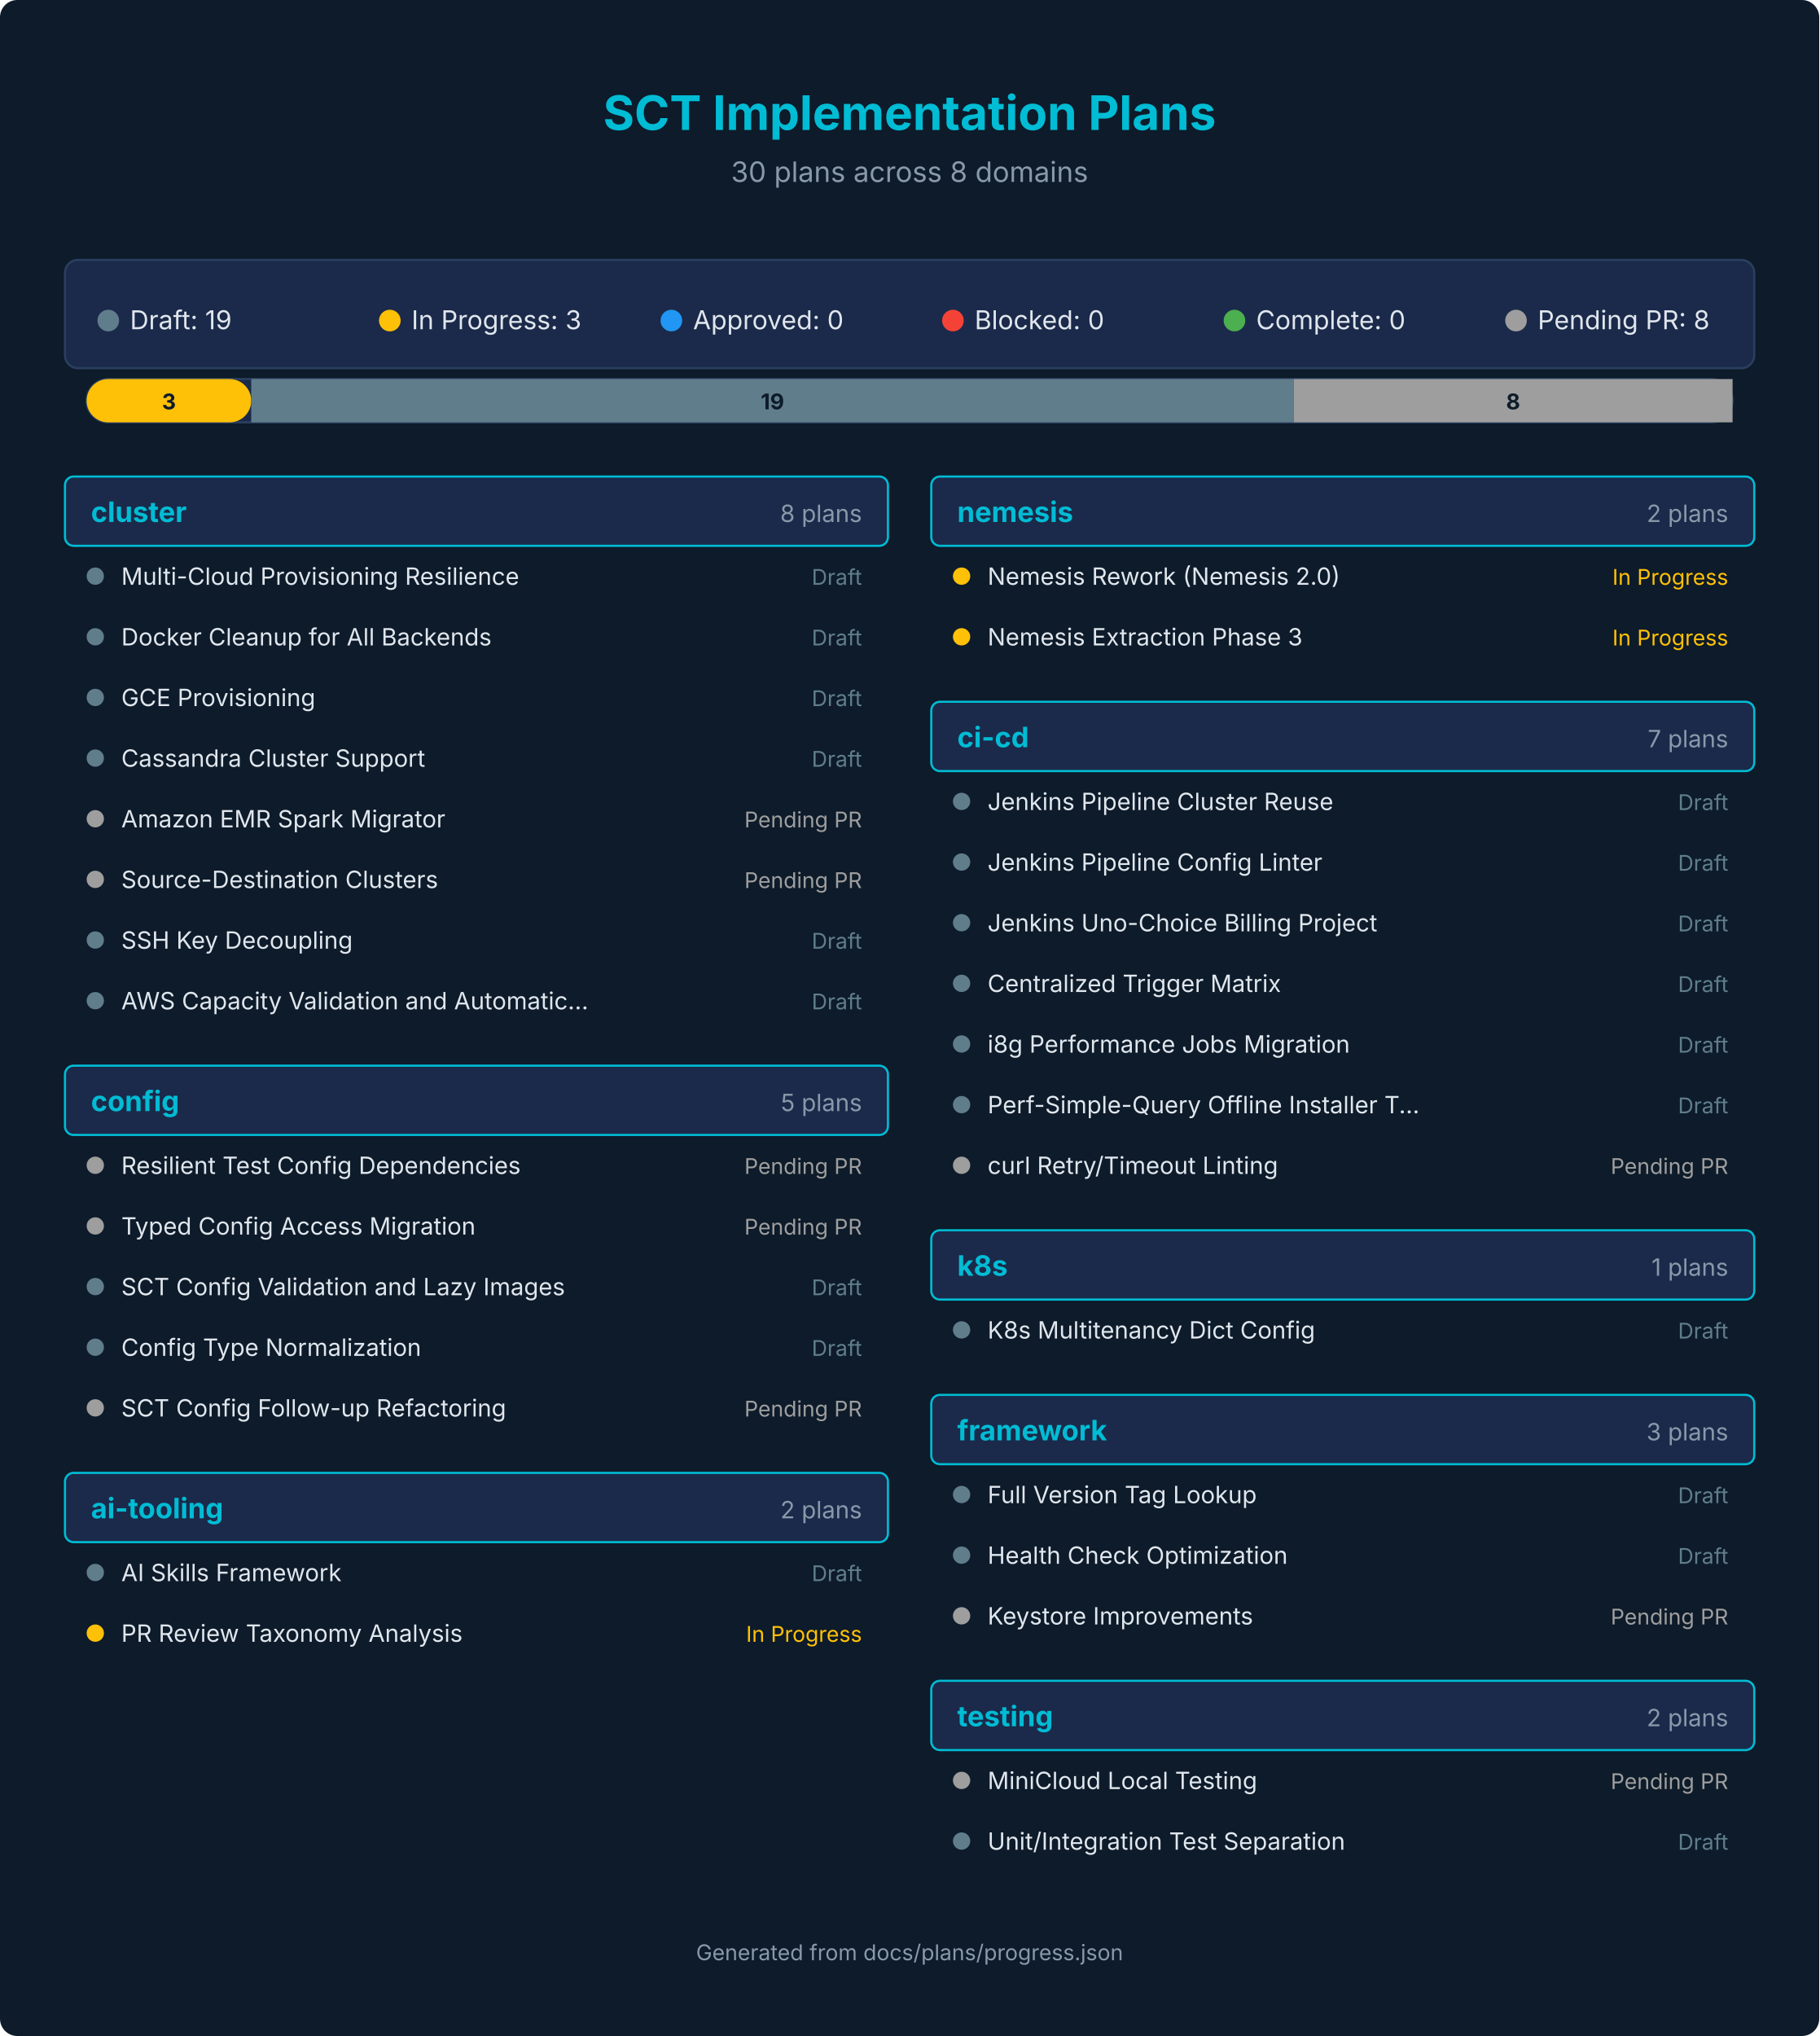
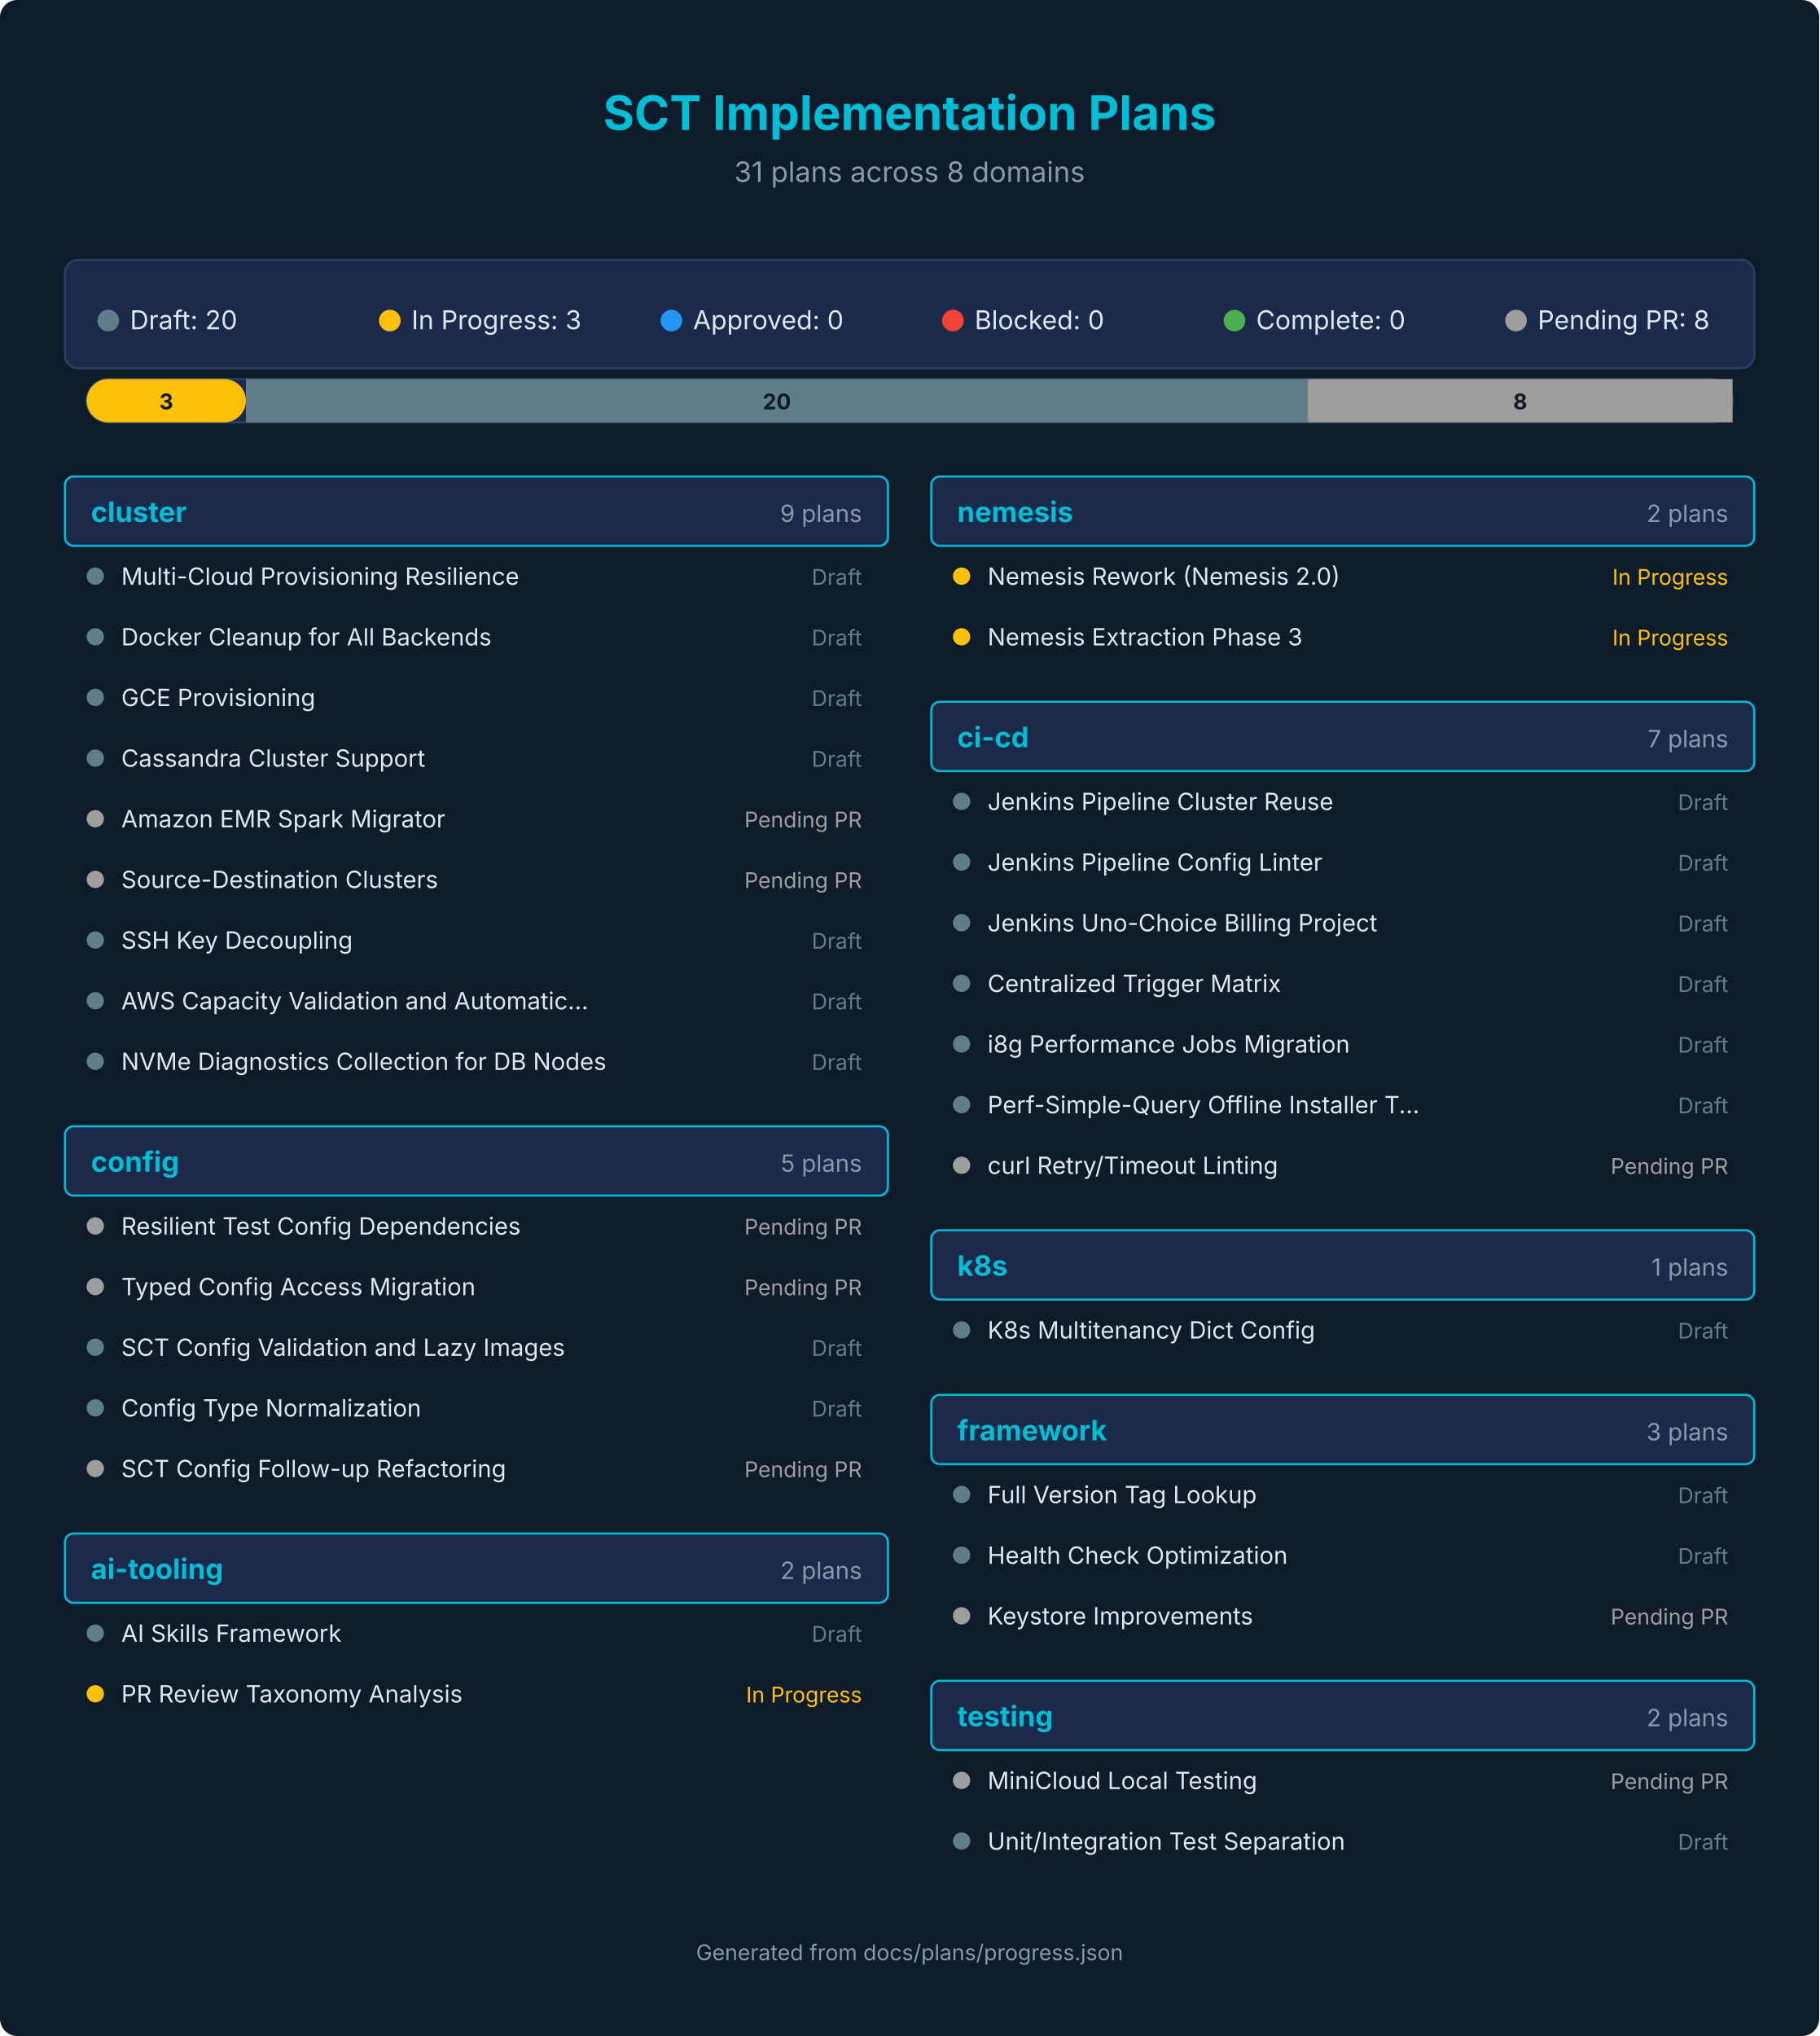
<svg xmlns="http://www.w3.org/2000/svg" width="840" height="940" viewBox="0 0 840 940">
  <rect width="840" height="940" fill="#0D1B2A" rx="8" />
  <text x="420" y="60" text-anchor="middle" font-family="system-ui, -apple-system, sans-serif" font-size="22" font-weight="bold" fill="#00BCD4">SCT Implementation Plans</text>
-   <text x="420" y="84" text-anchor="middle" font-family="system-ui, -apple-system, sans-serif" font-size="13" fill="#8899AA">30 plans across 8 domains</text>
+   <text x="420" y="84" text-anchor="middle" font-family="system-ui, -apple-system, sans-serif" font-size="13" fill="#8899AA">31 plans across 8 domains</text>
  <rect x="30" y="120" width="780" height="50" rx="6" fill="#1B2A4A" stroke="#2A3F5F" stroke-width="1" />
  <circle cx="50" cy="148" r="5" fill="#607D8B" />
-   <text x="60" y="152" font-family="system-ui, -apple-system, sans-serif" font-size="12" fill="#E0E6ED">Draft: 19</text>
+   <text x="60" y="152" font-family="system-ui, -apple-system, sans-serif" font-size="12" fill="#E0E6ED">Draft: 20</text>
  <circle cx="180" cy="148" r="5" fill="#FFC107" />
  <text x="190" y="152" font-family="system-ui, -apple-system, sans-serif" font-size="12" fill="#E0E6ED">In Progress: 3</text>
  <circle cx="310" cy="148" r="5" fill="#2196F3" />
  <text x="320" y="152" font-family="system-ui, -apple-system, sans-serif" font-size="12" fill="#E0E6ED">Approved: 0</text>
  <circle cx="440" cy="148" r="5" fill="#F44336" />
  <text x="450" y="152" font-family="system-ui, -apple-system, sans-serif" font-size="12" fill="#E0E6ED">Blocked: 0</text>
  <circle cx="570" cy="148" r="5" fill="#4CAF50" />
  <text x="580" y="152" font-family="system-ui, -apple-system, sans-serif" font-size="12" fill="#E0E6ED">Complete: 0</text>
  <circle cx="700" cy="148" r="5" fill="#9E9E9E" />
  <text x="710" y="152" font-family="system-ui, -apple-system, sans-serif" font-size="12" fill="#E0E6ED">Pending PR: 8</text>
  <rect x="40" y="175" width="760" height="20" rx="10" fill="#1B2A4A" stroke="#2A3F5F" stroke-width="1" />
-   <rect x="40" y="175" width="76.0" height="20" rx="10" fill="#FFC107" />
-   <text x="78.0" y="189" text-anchor="middle" font-family="system-ui, -apple-system, sans-serif" font-size="10" font-weight="bold" fill="#0D1B2A">3</text>
-   <rect x="116.0" y="175" width="481.333" height="20" rx="0" fill="#607D8B" />
-   <text x="356.667" y="189" text-anchor="middle" font-family="system-ui, -apple-system, sans-serif" font-size="10" font-weight="bold" fill="#0D1B2A">19</text>
-   <rect x="597.333" y="175" width="202.667" height="20" rx="0" fill="#9E9E9E" />
-   <text x="698.667" y="189" text-anchor="middle" font-family="system-ui, -apple-system, sans-serif" font-size="10" font-weight="bold" fill="#0D1B2A">8</text>
+   <rect x="40" y="175" width="73.548" height="20" rx="10" fill="#FFC107" />
+   <text x="76.774" y="189" text-anchor="middle" font-family="system-ui, -apple-system, sans-serif" font-size="10" font-weight="bold" fill="#0D1B2A">3</text>
+   <rect x="113.548" y="175" width="490.323" height="20" rx="0" fill="#607D8B" />
+   <text x="358.71" y="189" text-anchor="middle" font-family="system-ui, -apple-system, sans-serif" font-size="10" font-weight="bold" fill="#0D1B2A">20</text>
+   <rect x="603.871" y="175" width="196.129" height="20" rx="0" fill="#9E9E9E" />
+   <text x="701.935" y="189" text-anchor="middle" font-family="system-ui, -apple-system, sans-serif" font-size="10" font-weight="bold" fill="#0D1B2A">8</text>
  <rect x="30" y="220" width="380" height="32" rx="4" fill="#1B2A4A" stroke="#00BCD4" stroke-width="1" />
  <text x="42" y="241" font-family="system-ui, -apple-system, sans-serif" font-size="13" font-weight="bold" fill="#00BCD4">cluster</text>
-   <text x="398" y="241" text-anchor="end" font-family="system-ui, -apple-system, sans-serif" font-size="11" fill="#8899AA">8 plans</text>
+   <text x="398" y="241" text-anchor="end" font-family="system-ui, -apple-system, sans-serif" font-size="11" fill="#8899AA">9 plans</text>
  <circle cx="44" cy="266" r="4" fill="#607D8B" />
  <text x="56" y="270" font-family="system-ui, -apple-system, sans-serif" font-size="11" fill="#E0E6ED">Multi-Cloud Provisioning Resilience</text>
  <text x="398" y="270" text-anchor="end" font-family="system-ui, -apple-system, sans-serif" font-size="10" fill="#607D8B">Draft</text>
  <circle cx="44" cy="294" r="4" fill="#607D8B" />
  <text x="56" y="298" font-family="system-ui, -apple-system, sans-serif" font-size="11" fill="#E0E6ED">Docker Cleanup for All Backends</text>
  <text x="398" y="298" text-anchor="end" font-family="system-ui, -apple-system, sans-serif" font-size="10" fill="#607D8B">Draft</text>
  <circle cx="44" cy="322" r="4" fill="#607D8B" />
  <text x="56" y="326" font-family="system-ui, -apple-system, sans-serif" font-size="11" fill="#E0E6ED">GCE Provisioning</text>
  <text x="398" y="326" text-anchor="end" font-family="system-ui, -apple-system, sans-serif" font-size="10" fill="#607D8B">Draft</text>
  <circle cx="44" cy="350" r="4" fill="#607D8B" />
  <text x="56" y="354" font-family="system-ui, -apple-system, sans-serif" font-size="11" fill="#E0E6ED">Cassandra Cluster Support</text>
  <text x="398" y="354" text-anchor="end" font-family="system-ui, -apple-system, sans-serif" font-size="10" fill="#607D8B">Draft</text>
  <circle cx="44" cy="378" r="4" fill="#9E9E9E" />
  <text x="56" y="382" font-family="system-ui, -apple-system, sans-serif" font-size="11" fill="#E0E6ED">Amazon EMR Spark Migrator</text>
  <text x="398" y="382" text-anchor="end" font-family="system-ui, -apple-system, sans-serif" font-size="10" fill="#9E9E9E">Pending PR</text>
  <circle cx="44" cy="406" r="4" fill="#9E9E9E" />
  <text x="56" y="410" font-family="system-ui, -apple-system, sans-serif" font-size="11" fill="#E0E6ED">Source-Destination Clusters</text>
  <text x="398" y="410" text-anchor="end" font-family="system-ui, -apple-system, sans-serif" font-size="10" fill="#9E9E9E">Pending PR</text>
  <circle cx="44" cy="434" r="4" fill="#607D8B" />
  <text x="56" y="438" font-family="system-ui, -apple-system, sans-serif" font-size="11" fill="#E0E6ED">SSH Key Decoupling</text>
  <text x="398" y="438" text-anchor="end" font-family="system-ui, -apple-system, sans-serif" font-size="10" fill="#607D8B">Draft</text>
  <circle cx="44" cy="462" r="4" fill="#607D8B" />
  <text x="56" y="466" font-family="system-ui, -apple-system, sans-serif" font-size="11" fill="#E0E6ED">AWS Capacity Validation and Automatic...</text>
  <text x="398" y="466" text-anchor="end" font-family="system-ui, -apple-system, sans-serif" font-size="10" fill="#607D8B">Draft</text>
-   <rect x="30" y="492" width="380" height="32" rx="4" fill="#1B2A4A" stroke="#00BCD4" stroke-width="1" />
-   <text x="42" y="513" font-family="system-ui, -apple-system, sans-serif" font-size="13" font-weight="bold" fill="#00BCD4">config</text>
-   <text x="398" y="513" text-anchor="end" font-family="system-ui, -apple-system, sans-serif" font-size="11" fill="#8899AA">5 plans</text>
-   <circle cx="44" cy="538" r="4" fill="#9E9E9E" />
-   <text x="56" y="542" font-family="system-ui, -apple-system, sans-serif" font-size="11" fill="#E0E6ED">Resilient Test Config Dependencies</text>
-   <text x="398" y="542" text-anchor="end" font-family="system-ui, -apple-system, sans-serif" font-size="10" fill="#9E9E9E">Pending PR</text>
+   <circle cx="44" cy="490" r="4" fill="#607D8B" />
+   <text x="56" y="494" font-family="system-ui, -apple-system, sans-serif" font-size="11" fill="#E0E6ED">NVMe Diagnostics Collection for DB Nodes</text>
+   <text x="398" y="494" text-anchor="end" font-family="system-ui, -apple-system, sans-serif" font-size="10" fill="#607D8B">Draft</text>
+   <rect x="30" y="520" width="380" height="32" rx="4" fill="#1B2A4A" stroke="#00BCD4" stroke-width="1" />
+   <text x="42" y="541" font-family="system-ui, -apple-system, sans-serif" font-size="13" font-weight="bold" fill="#00BCD4">config</text>
+   <text x="398" y="541" text-anchor="end" font-family="system-ui, -apple-system, sans-serif" font-size="11" fill="#8899AA">5 plans</text>
  <circle cx="44" cy="566" r="4" fill="#9E9E9E" />
-   <text x="56" y="570" font-family="system-ui, -apple-system, sans-serif" font-size="11" fill="#E0E6ED">Typed Config Access Migration</text>
+   <text x="56" y="570" font-family="system-ui, -apple-system, sans-serif" font-size="11" fill="#E0E6ED">Resilient Test Config Dependencies</text>
  <text x="398" y="570" text-anchor="end" font-family="system-ui, -apple-system, sans-serif" font-size="10" fill="#9E9E9E">Pending PR</text>
-   <circle cx="44" cy="594" r="4" fill="#607D8B" />
-   <text x="56" y="598" font-family="system-ui, -apple-system, sans-serif" font-size="11" fill="#E0E6ED">SCT Config Validation and Lazy Images</text>
-   <text x="398" y="598" text-anchor="end" font-family="system-ui, -apple-system, sans-serif" font-size="10" fill="#607D8B">Draft</text>
+   <circle cx="44" cy="594" r="4" fill="#9E9E9E" />
+   <text x="56" y="598" font-family="system-ui, -apple-system, sans-serif" font-size="11" fill="#E0E6ED">Typed Config Access Migration</text>
+   <text x="398" y="598" text-anchor="end" font-family="system-ui, -apple-system, sans-serif" font-size="10" fill="#9E9E9E">Pending PR</text>
  <circle cx="44" cy="622" r="4" fill="#607D8B" />
-   <text x="56" y="626" font-family="system-ui, -apple-system, sans-serif" font-size="11" fill="#E0E6ED">Config Type Normalization</text>
+   <text x="56" y="626" font-family="system-ui, -apple-system, sans-serif" font-size="11" fill="#E0E6ED">SCT Config Validation and Lazy Images</text>
  <text x="398" y="626" text-anchor="end" font-family="system-ui, -apple-system, sans-serif" font-size="10" fill="#607D8B">Draft</text>
-   <circle cx="44" cy="650" r="4" fill="#9E9E9E" />
-   <text x="56" y="654" font-family="system-ui, -apple-system, sans-serif" font-size="11" fill="#E0E6ED">SCT Config Follow-up Refactoring</text>
-   <text x="398" y="654" text-anchor="end" font-family="system-ui, -apple-system, sans-serif" font-size="10" fill="#9E9E9E">Pending PR</text>
-   <rect x="30" y="680" width="380" height="32" rx="4" fill="#1B2A4A" stroke="#00BCD4" stroke-width="1" />
-   <text x="42" y="701" font-family="system-ui, -apple-system, sans-serif" font-size="13" font-weight="bold" fill="#00BCD4">ai-tooling</text>
-   <text x="398" y="701" text-anchor="end" font-family="system-ui, -apple-system, sans-serif" font-size="11" fill="#8899AA">2 plans</text>
-   <circle cx="44" cy="726" r="4" fill="#607D8B" />
-   <text x="56" y="730" font-family="system-ui, -apple-system, sans-serif" font-size="11" fill="#E0E6ED">AI Skills Framework</text>
-   <text x="398" y="730" text-anchor="end" font-family="system-ui, -apple-system, sans-serif" font-size="10" fill="#607D8B">Draft</text>
-   <circle cx="44" cy="754" r="4" fill="#FFC107" />
-   <text x="56" y="758" font-family="system-ui, -apple-system, sans-serif" font-size="11" fill="#E0E6ED">PR Review Taxonomy Analysis</text>
-   <text x="398" y="758" text-anchor="end" font-family="system-ui, -apple-system, sans-serif" font-size="10" fill="#FFC107">In Progress</text>
+   <circle cx="44" cy="650" r="4" fill="#607D8B" />
+   <text x="56" y="654" font-family="system-ui, -apple-system, sans-serif" font-size="11" fill="#E0E6ED">Config Type Normalization</text>
+   <text x="398" y="654" text-anchor="end" font-family="system-ui, -apple-system, sans-serif" font-size="10" fill="#607D8B">Draft</text>
+   <circle cx="44" cy="678" r="4" fill="#9E9E9E" />
+   <text x="56" y="682" font-family="system-ui, -apple-system, sans-serif" font-size="11" fill="#E0E6ED">SCT Config Follow-up Refactoring</text>
+   <text x="398" y="682" text-anchor="end" font-family="system-ui, -apple-system, sans-serif" font-size="10" fill="#9E9E9E">Pending PR</text>
+   <rect x="30" y="708" width="380" height="32" rx="4" fill="#1B2A4A" stroke="#00BCD4" stroke-width="1" />
+   <text x="42" y="729" font-family="system-ui, -apple-system, sans-serif" font-size="13" font-weight="bold" fill="#00BCD4">ai-tooling</text>
+   <text x="398" y="729" text-anchor="end" font-family="system-ui, -apple-system, sans-serif" font-size="11" fill="#8899AA">2 plans</text>
+   <circle cx="44" cy="754" r="4" fill="#607D8B" />
+   <text x="56" y="758" font-family="system-ui, -apple-system, sans-serif" font-size="11" fill="#E0E6ED">AI Skills Framework</text>
+   <text x="398" y="758" text-anchor="end" font-family="system-ui, -apple-system, sans-serif" font-size="10" fill="#607D8B">Draft</text>
+   <circle cx="44" cy="782" r="4" fill="#FFC107" />
+   <text x="56" y="786" font-family="system-ui, -apple-system, sans-serif" font-size="11" fill="#E0E6ED">PR Review Taxonomy Analysis</text>
+   <text x="398" y="786" text-anchor="end" font-family="system-ui, -apple-system, sans-serif" font-size="10" fill="#FFC107">In Progress</text>
  <rect x="430" y="220" width="380" height="32" rx="4" fill="#1B2A4A" stroke="#00BCD4" stroke-width="1" />
  <text x="442" y="241" font-family="system-ui, -apple-system, sans-serif" font-size="13" font-weight="bold" fill="#00BCD4">nemesis</text>
  <text x="798" y="241" text-anchor="end" font-family="system-ui, -apple-system, sans-serif" font-size="11" fill="#8899AA">2 plans</text>
  <circle cx="444" cy="266" r="4" fill="#FFC107" />
  <text x="456" y="270" font-family="system-ui, -apple-system, sans-serif" font-size="11" fill="#E0E6ED">Nemesis Rework (Nemesis 2.0)</text>
  <text x="798" y="270" text-anchor="end" font-family="system-ui, -apple-system, sans-serif" font-size="10" fill="#FFC107">In Progress</text>
  <circle cx="444" cy="294" r="4" fill="#FFC107" />
  <text x="456" y="298" font-family="system-ui, -apple-system, sans-serif" font-size="11" fill="#E0E6ED">Nemesis Extraction Phase 3</text>
  <text x="798" y="298" text-anchor="end" font-family="system-ui, -apple-system, sans-serif" font-size="10" fill="#FFC107">In Progress</text>
  <rect x="430" y="324" width="380" height="32" rx="4" fill="#1B2A4A" stroke="#00BCD4" stroke-width="1" />
  <text x="442" y="345" font-family="system-ui, -apple-system, sans-serif" font-size="13" font-weight="bold" fill="#00BCD4">ci-cd</text>
  <text x="798" y="345" text-anchor="end" font-family="system-ui, -apple-system, sans-serif" font-size="11" fill="#8899AA">7 plans</text>
  <circle cx="444" cy="370" r="4" fill="#607D8B" />
  <text x="456" y="374" font-family="system-ui, -apple-system, sans-serif" font-size="11" fill="#E0E6ED">Jenkins Pipeline Cluster Reuse</text>
  <text x="798" y="374" text-anchor="end" font-family="system-ui, -apple-system, sans-serif" font-size="10" fill="#607D8B">Draft</text>
  <circle cx="444" cy="398" r="4" fill="#607D8B" />
  <text x="456" y="402" font-family="system-ui, -apple-system, sans-serif" font-size="11" fill="#E0E6ED">Jenkins Pipeline Config Linter</text>
  <text x="798" y="402" text-anchor="end" font-family="system-ui, -apple-system, sans-serif" font-size="10" fill="#607D8B">Draft</text>
  <circle cx="444" cy="426" r="4" fill="#607D8B" />
  <text x="456" y="430" font-family="system-ui, -apple-system, sans-serif" font-size="11" fill="#E0E6ED">Jenkins Uno-Choice Billing Project</text>
  <text x="798" y="430" text-anchor="end" font-family="system-ui, -apple-system, sans-serif" font-size="10" fill="#607D8B">Draft</text>
  <circle cx="444" cy="454" r="4" fill="#607D8B" />
  <text x="456" y="458" font-family="system-ui, -apple-system, sans-serif" font-size="11" fill="#E0E6ED">Centralized Trigger Matrix</text>
  <text x="798" y="458" text-anchor="end" font-family="system-ui, -apple-system, sans-serif" font-size="10" fill="#607D8B">Draft</text>
  <circle cx="444" cy="482" r="4" fill="#607D8B" />
  <text x="456" y="486" font-family="system-ui, -apple-system, sans-serif" font-size="11" fill="#E0E6ED">i8g Performance Jobs Migration</text>
  <text x="798" y="486" text-anchor="end" font-family="system-ui, -apple-system, sans-serif" font-size="10" fill="#607D8B">Draft</text>
  <circle cx="444" cy="510" r="4" fill="#607D8B" />
  <text x="456" y="514" font-family="system-ui, -apple-system, sans-serif" font-size="11" fill="#E0E6ED">Perf-Simple-Query Offline Installer T...</text>
  <text x="798" y="514" text-anchor="end" font-family="system-ui, -apple-system, sans-serif" font-size="10" fill="#607D8B">Draft</text>
  <circle cx="444" cy="538" r="4" fill="#9E9E9E" />
  <text x="456" y="542" font-family="system-ui, -apple-system, sans-serif" font-size="11" fill="#E0E6ED">curl Retry/Timeout Linting</text>
  <text x="798" y="542" text-anchor="end" font-family="system-ui, -apple-system, sans-serif" font-size="10" fill="#9E9E9E">Pending PR</text>
  <rect x="430" y="568" width="380" height="32" rx="4" fill="#1B2A4A" stroke="#00BCD4" stroke-width="1" />
  <text x="442" y="589" font-family="system-ui, -apple-system, sans-serif" font-size="13" font-weight="bold" fill="#00BCD4">k8s</text>
  <text x="798" y="589" text-anchor="end" font-family="system-ui, -apple-system, sans-serif" font-size="11" fill="#8899AA">1 plans</text>
  <circle cx="444" cy="614" r="4" fill="#607D8B" />
  <text x="456" y="618" font-family="system-ui, -apple-system, sans-serif" font-size="11" fill="#E0E6ED">K8s Multitenancy Dict Config</text>
  <text x="798" y="618" text-anchor="end" font-family="system-ui, -apple-system, sans-serif" font-size="10" fill="#607D8B">Draft</text>
  <rect x="430" y="644" width="380" height="32" rx="4" fill="#1B2A4A" stroke="#00BCD4" stroke-width="1" />
  <text x="442" y="665" font-family="system-ui, -apple-system, sans-serif" font-size="13" font-weight="bold" fill="#00BCD4">framework</text>
  <text x="798" y="665" text-anchor="end" font-family="system-ui, -apple-system, sans-serif" font-size="11" fill="#8899AA">3 plans</text>
  <circle cx="444" cy="690" r="4" fill="#607D8B" />
  <text x="456" y="694" font-family="system-ui, -apple-system, sans-serif" font-size="11" fill="#E0E6ED">Full Version Tag Lookup</text>
  <text x="798" y="694" text-anchor="end" font-family="system-ui, -apple-system, sans-serif" font-size="10" fill="#607D8B">Draft</text>
  <circle cx="444" cy="718" r="4" fill="#607D8B" />
  <text x="456" y="722" font-family="system-ui, -apple-system, sans-serif" font-size="11" fill="#E0E6ED">Health Check Optimization</text>
  <text x="798" y="722" text-anchor="end" font-family="system-ui, -apple-system, sans-serif" font-size="10" fill="#607D8B">Draft</text>
  <circle cx="444" cy="746" r="4" fill="#9E9E9E" />
  <text x="456" y="750" font-family="system-ui, -apple-system, sans-serif" font-size="11" fill="#E0E6ED">Keystore Improvements</text>
  <text x="798" y="750" text-anchor="end" font-family="system-ui, -apple-system, sans-serif" font-size="10" fill="#9E9E9E">Pending PR</text>
  <rect x="430" y="776" width="380" height="32" rx="4" fill="#1B2A4A" stroke="#00BCD4" stroke-width="1" />
  <text x="442" y="797" font-family="system-ui, -apple-system, sans-serif" font-size="13" font-weight="bold" fill="#00BCD4">testing</text>
  <text x="798" y="797" text-anchor="end" font-family="system-ui, -apple-system, sans-serif" font-size="11" fill="#8899AA">2 plans</text>
  <circle cx="444" cy="822" r="4" fill="#9E9E9E" />
  <text x="456" y="826" font-family="system-ui, -apple-system, sans-serif" font-size="11" fill="#E0E6ED">MiniCloud Local Testing</text>
  <text x="798" y="826" text-anchor="end" font-family="system-ui, -apple-system, sans-serif" font-size="10" fill="#9E9E9E">Pending PR</text>
  <circle cx="444" cy="850" r="4" fill="#607D8B" />
  <text x="456" y="854" font-family="system-ui, -apple-system, sans-serif" font-size="11" fill="#E0E6ED">Unit/Integration Test Separation</text>
  <text x="798" y="854" text-anchor="end" font-family="system-ui, -apple-system, sans-serif" font-size="10" fill="#607D8B">Draft</text>
  <text x="420" y="905" text-anchor="middle" font-family="system-ui, -apple-system, sans-serif" font-size="10" fill="#8899AA">Generated from docs/plans/progress.json</text>
</svg>
